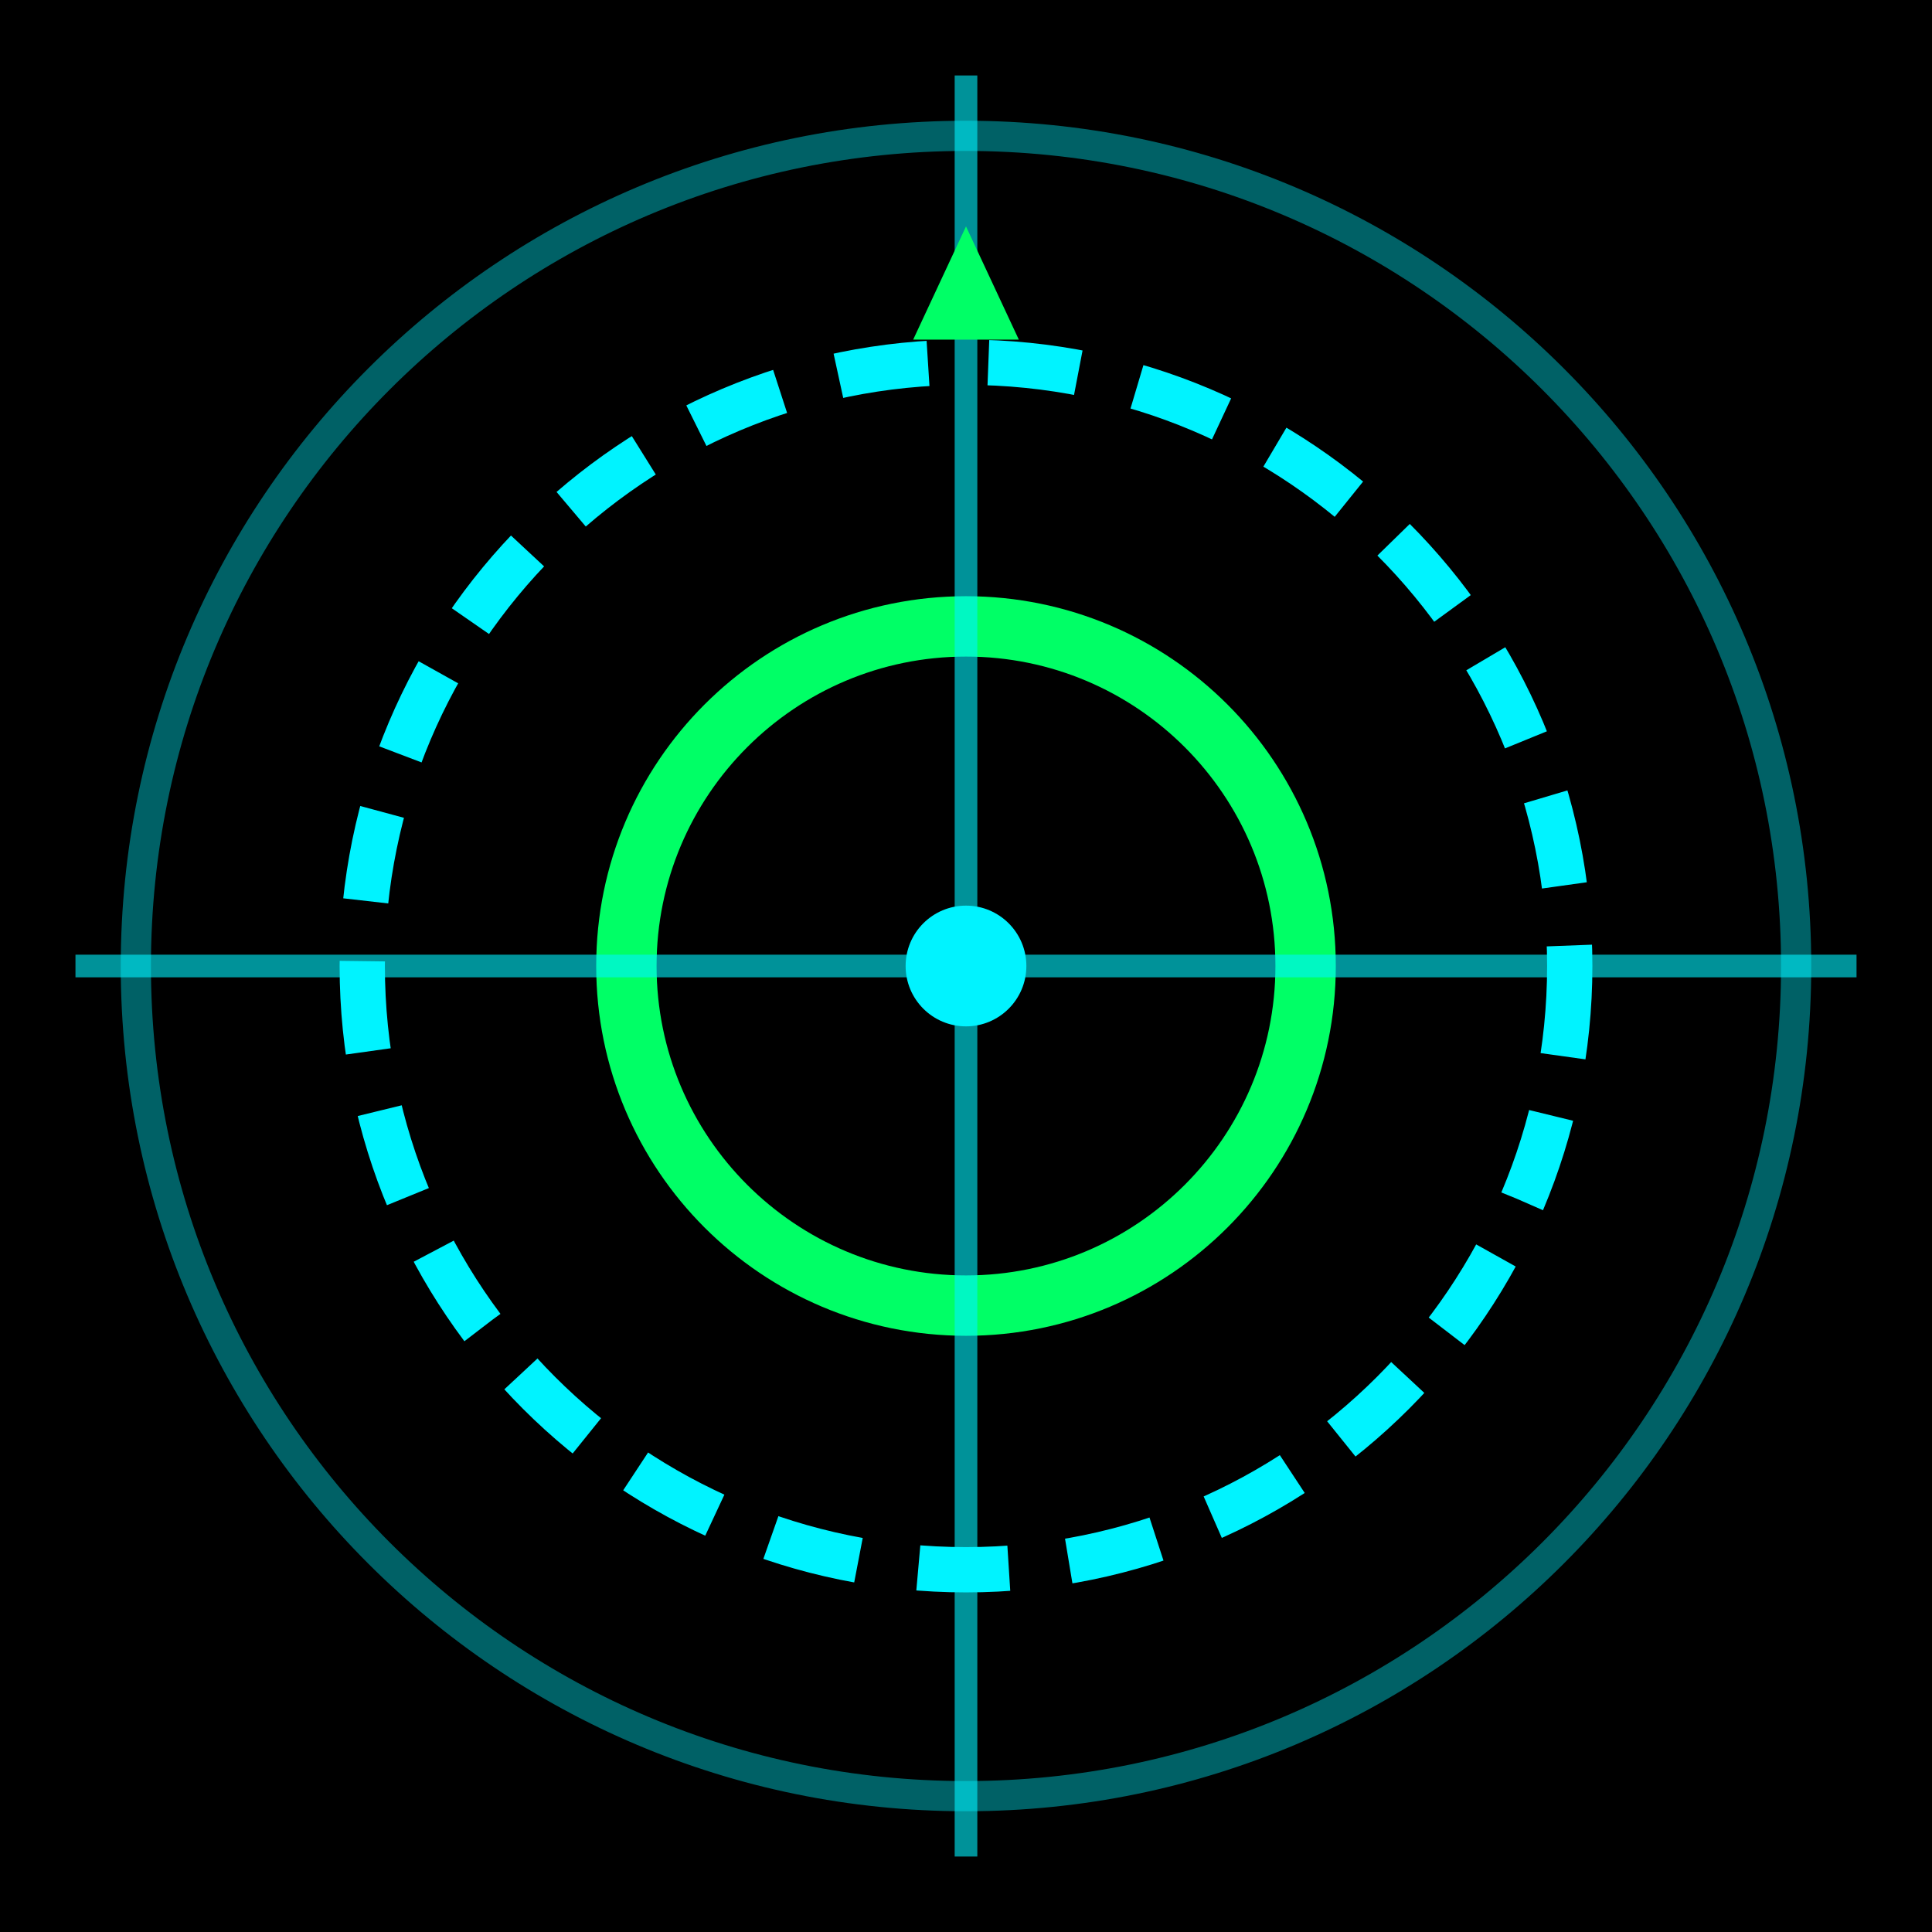
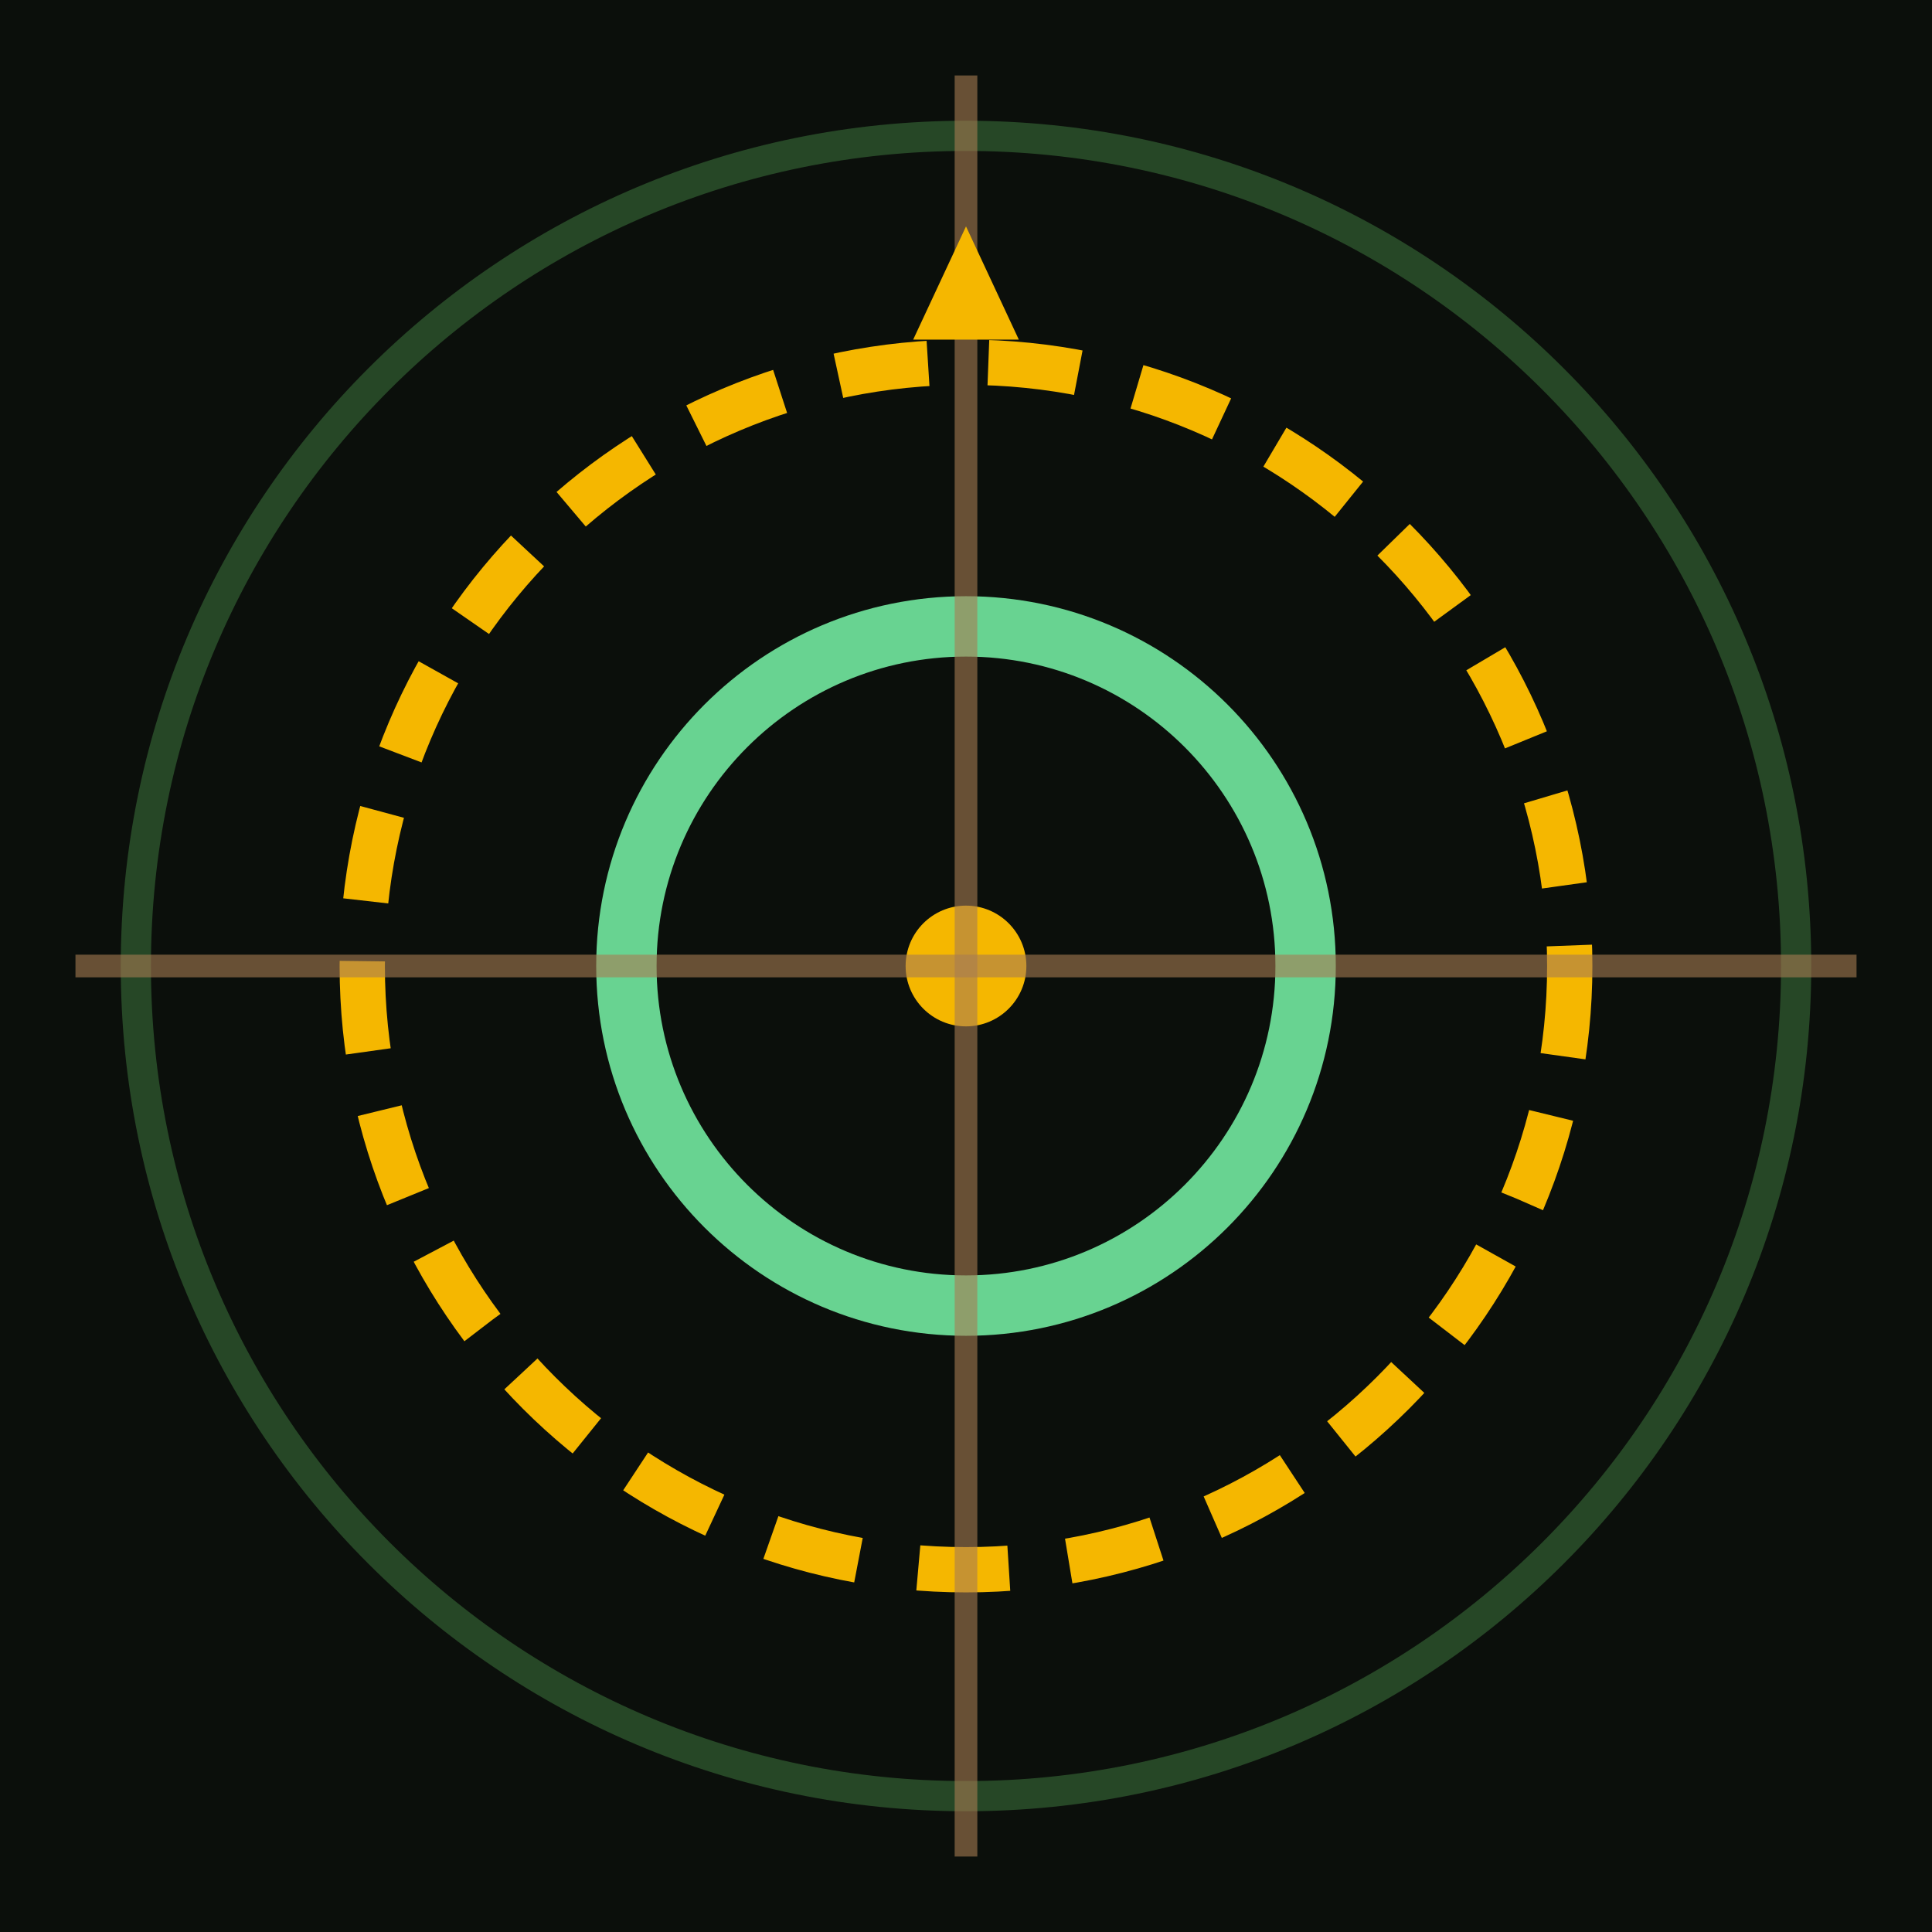
<svg xmlns="http://www.w3.org/2000/svg" viewBox="0 0 512 512" width="512" height="512">
-   <rect width="512" height="512" fill="#000000" />
-   <circle cx="256" cy="256" r="220" stroke="#00f3ff" stroke-width="8" fill="none" opacity="0.4" />
-   <circle cx="256" cy="256" r="160" stroke="#00f3ff" stroke-width="12" stroke-dasharray="24 16" fill="none" />
-   <circle cx="256" cy="256" r="90" stroke="#00ff66" stroke-width="16" fill="none" />
-   <circle cx="256" cy="256" r="16" fill="#00f3ff" />
-   <line x1="256" y1="20" x2="256" y2="492" stroke="#00f3ff" stroke-width="6" opacity="0.6" />
-   <line x1="20" y1="256" x2="492" y2="256" stroke="#00f3ff" stroke-width="6" opacity="0.6" />
-   <polygon points="256,60 270,90 242,90" fill="#00ff66" />
+   <rect width="512" height="512" fill="#0b0f0b" />
+   <circle cx="256" cy="256" r="220" stroke="#4e9b4e" stroke-width="8" fill="none" opacity="0.4" />
+   <circle cx="256" cy="256" r="160" stroke="#f5b700" stroke-width="12" stroke-dasharray="24 16" fill="none" />
+   <circle cx="256" cy="256" r="90" stroke="#68d391" stroke-width="16" fill="none" />
+   <circle cx="256" cy="256" r="16" fill="#f5b700" />
+   <line x1="256" y1="20" x2="256" y2="492" stroke="#a67c52" stroke-width="6" opacity="0.6" />
+   <line x1="20" y1="256" x2="492" y2="256" stroke="#a67c52" stroke-width="6" opacity="0.6" />
+   <polygon points="256,60 270,90 242,90" fill="#f5b700" />
</svg>
